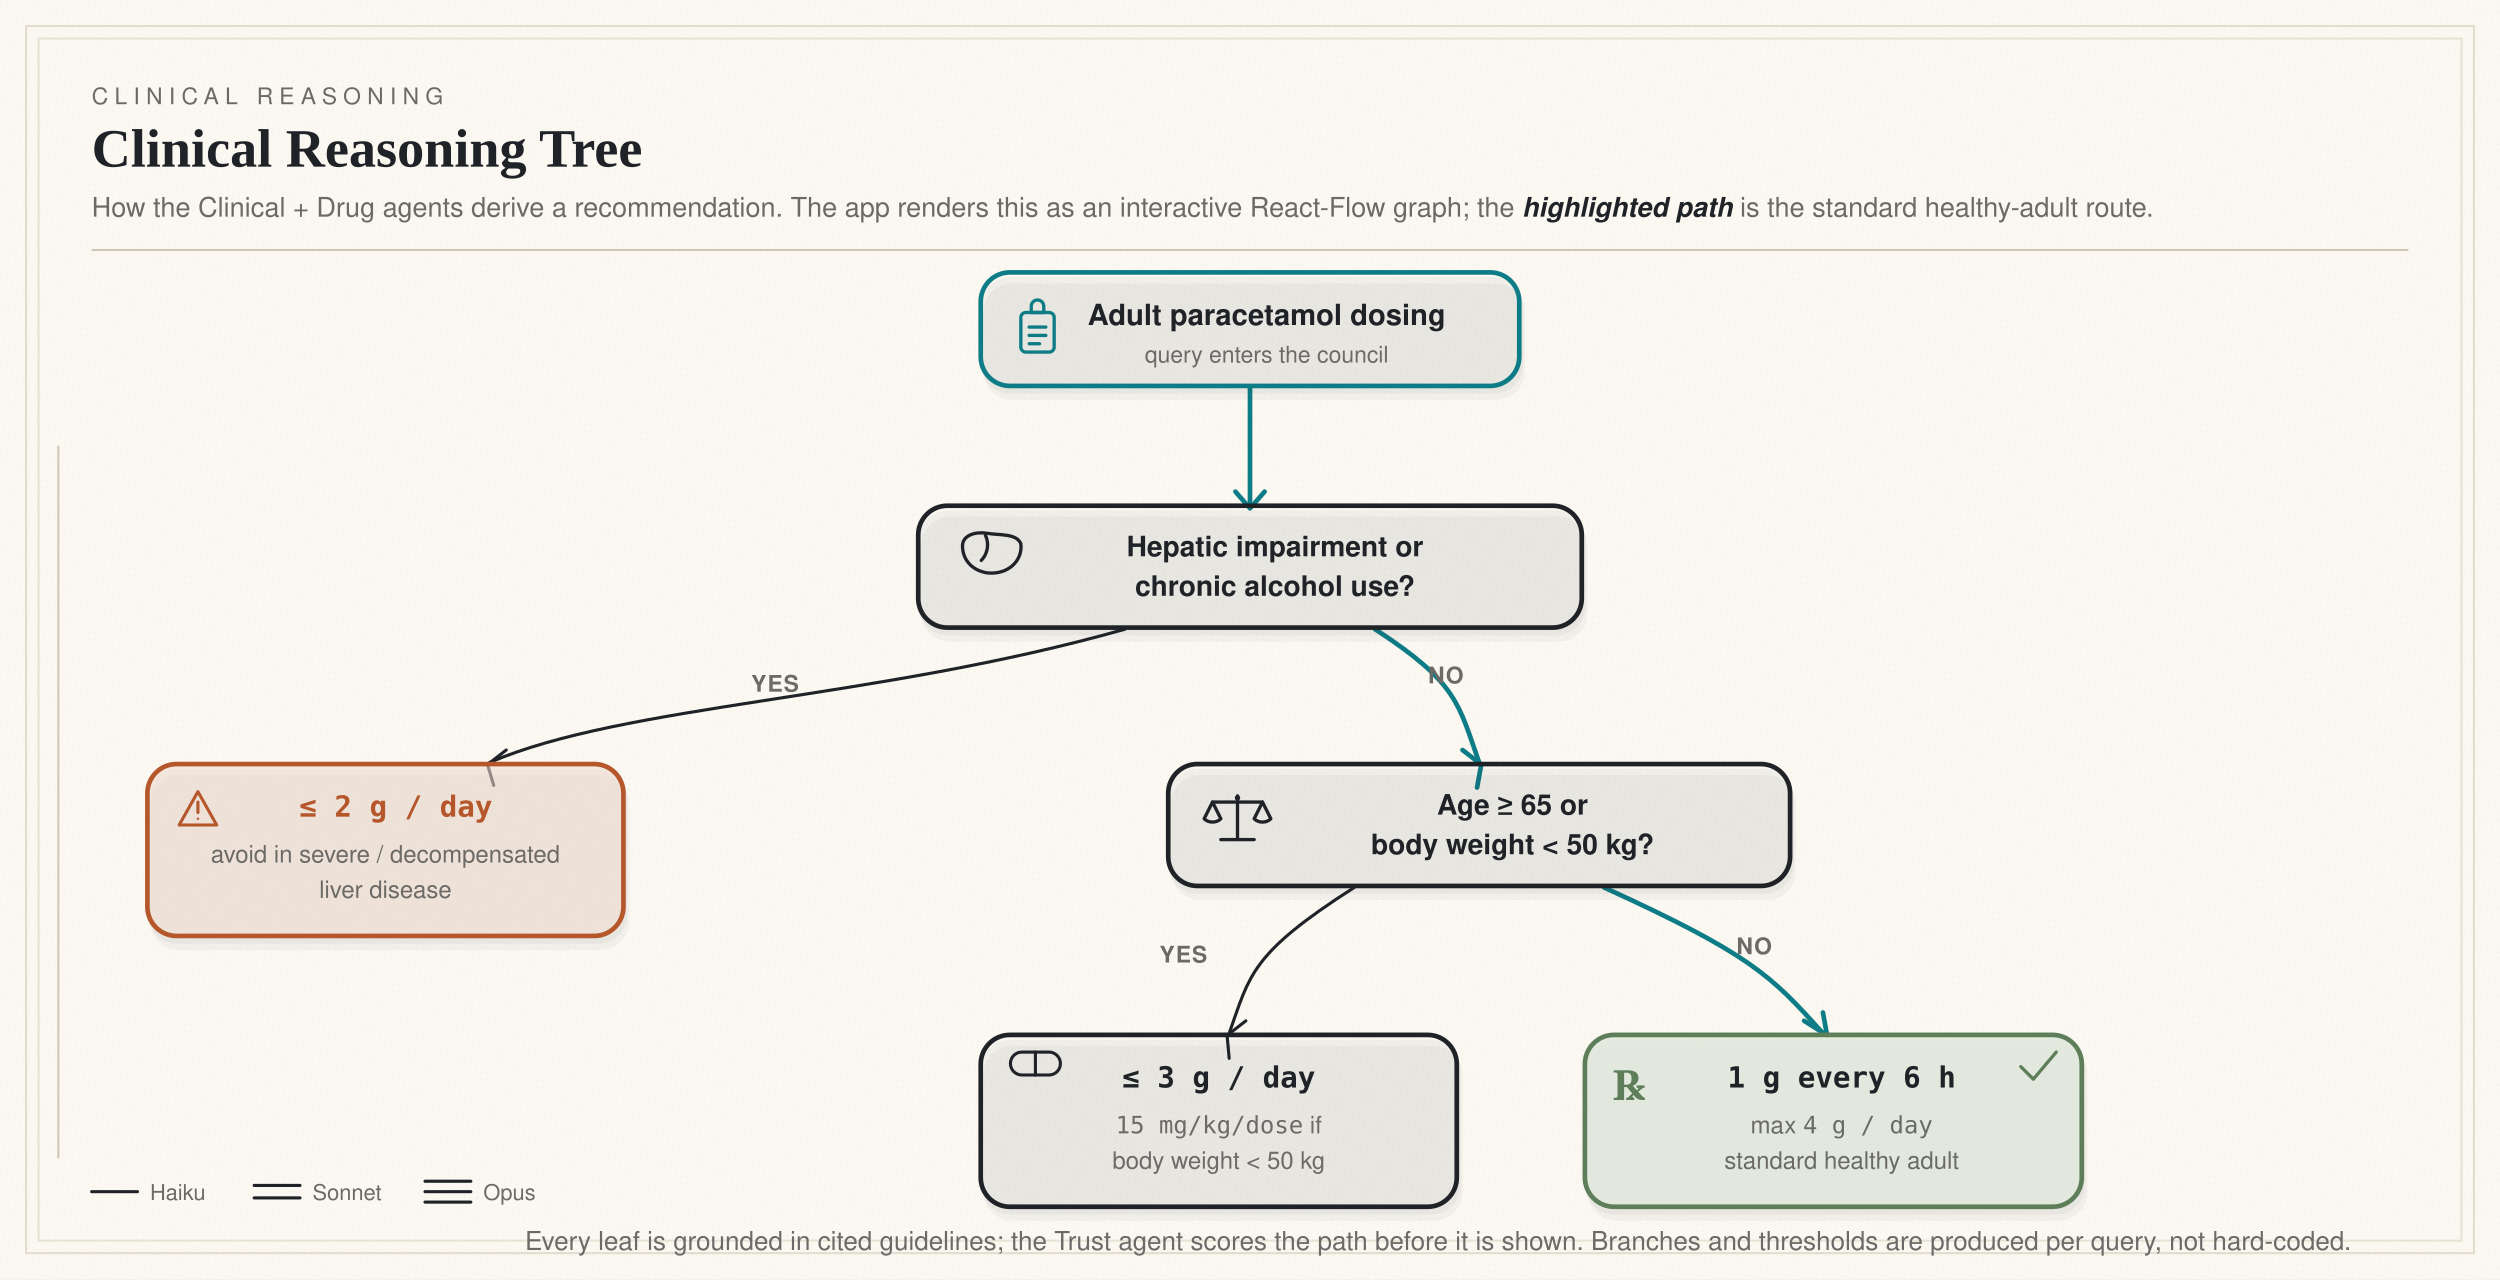
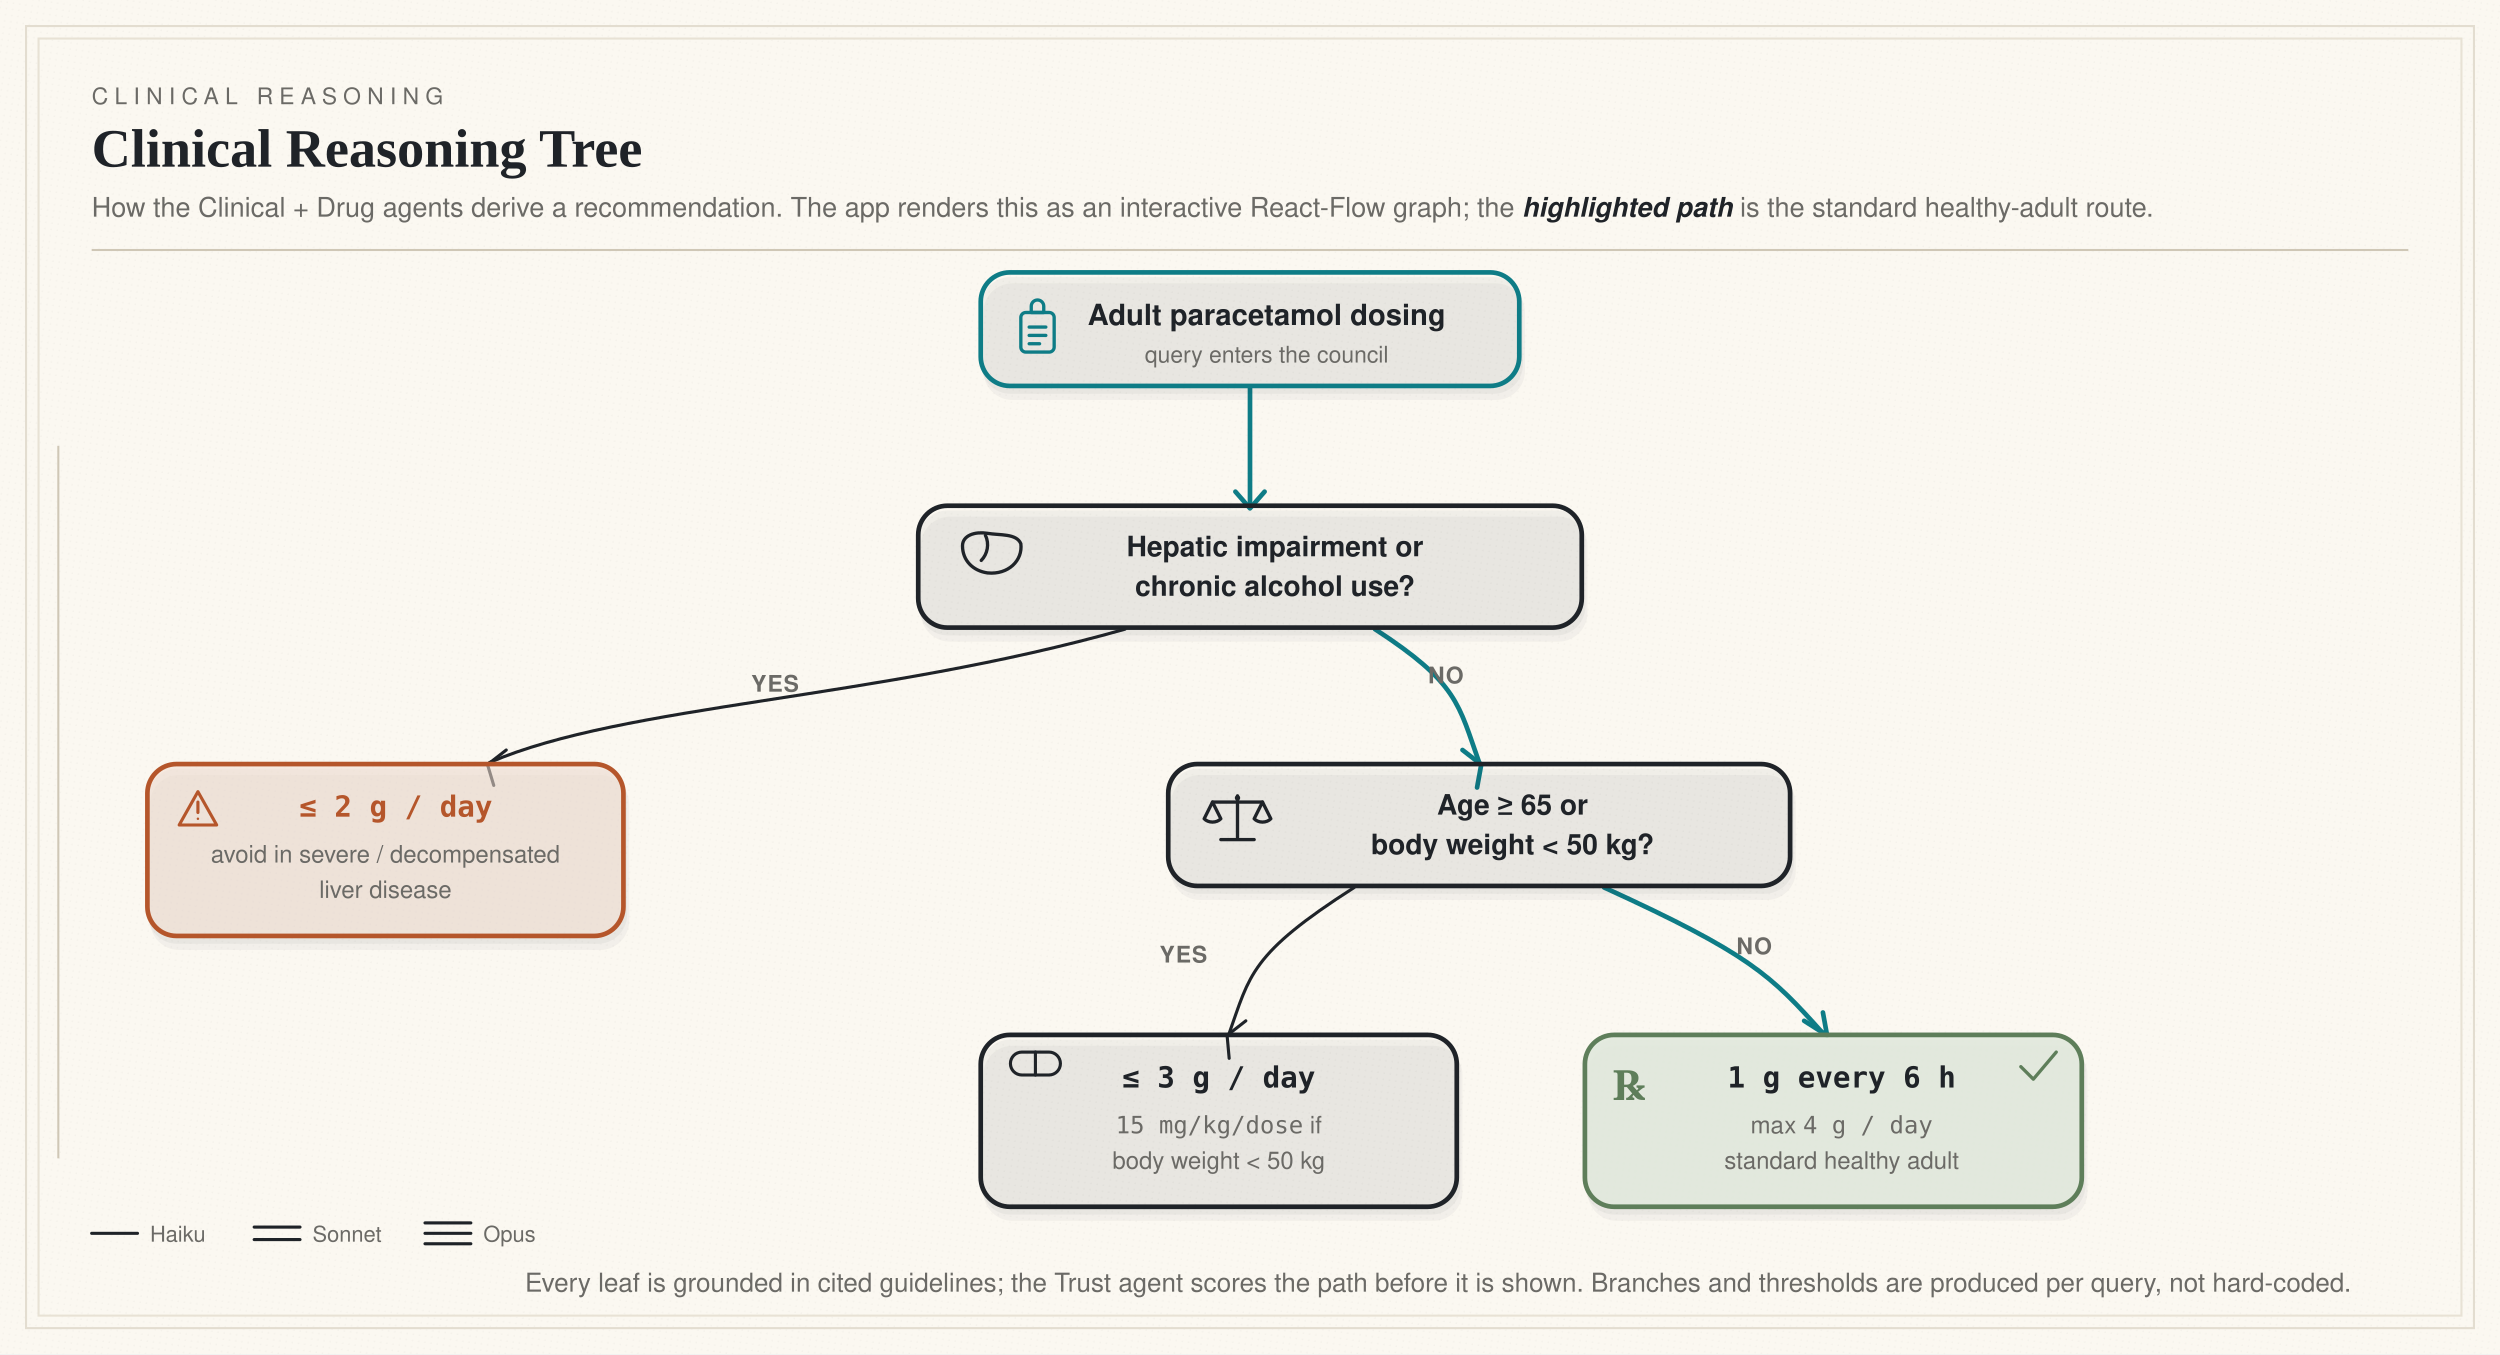
- <svg xmlns="http://www.w3.org/2000/svg" viewBox="0 0 1200 614" width="1200" height="614" role="img" aria-label="CerebraLink clinical reasoning decision tree">
+ <svg xmlns="http://www.w3.org/2000/svg" viewBox="0 0 1200 650" width="1200" height="650" role="img" aria-label="CerebraLink clinical reasoning decision tree">
  <defs>
    <style>
      .serif{font-family:Georgia,'Times New Roman',serif}
      .sans{font-family:'Segoe UI',-apple-system,Helvetica,Arial,sans-serif}
      .mono{font-family:'SFMono-Regular',ui-monospace,Menlo,Consolas,monospace}
      .ink{fill:#1F2328}.muted{fill:#6B6A66}
      .s{fill:none;stroke:#1F2328;stroke-linecap:round;stroke-linejoin:round;vector-effect:non-scaling-stroke}
      .hair{fill:none;stroke:#CFC7B6;stroke-width:1;vector-effect:non-scaling-stroke}
      .nt{fill:#1F2328;font-weight:600}
      .ns{fill:#6B6A66}
      .num{fill:#1F2328;font-weight:600}
      .yes{fill:#6B6A66;font-weight:700;letter-spacing:0.5px}
    </style>
    <pattern id="grain" width="3" height="3" patternUnits="userSpaceOnUse" patternTransform="rotate(8)">
      <circle cx="0.6" cy="0.6" r="0.32" fill="#1F2328" fill-opacity="0.05" />
    </pattern>
  </defs>
-   <rect x="0" y="0" width="1200" height="614" fill="#FBF8F1" />
-   <rect x="0" y="0" width="1200" height="614" fill="url(#grain)" />
-   <rect x="12.5" y="12.5" width="1175" height="589" fill="none" stroke="#E3DDD0" />
-   <rect x="18.5" y="18.5" width="1163" height="577" fill="none" stroke="#E8E2D5" />
+   <rect x="0" y="0" width="1200" height="650" fill="#FBF8F1" />
+   <rect x="0" y="0" width="1200" height="650" fill="url(#grain)" />
+   <rect x="12.5" y="12.5" width="1175" height="625" fill="none" stroke="#E3DDD0" />
+   <rect x="18.5" y="18.5" width="1163" height="613" fill="none" stroke="#E8E2D5" />
  <text x="44" y="50" class="sans muted" font-size="11" letter-spacing="3">CLINICAL REASONING</text>
  <text x="44" y="80" class="serif ink" font-size="26" font-weight="700">Clinical Reasoning Tree</text>
  <text x="44" y="104" class="sans muted" font-size="13">How the Clinical + Drug agents derive a recommendation. The app renders this as an interactive React-Flow graph; the <tspan class="ink" font-weight="700" font-style="italic">highlighted path</tspan> is the standard healthy-adult route.</text>
  <line class="hair" x1="44" y1="120" x2="1156" y2="120" />
  <line class="hair" x1="28" y1="214" x2="28" y2="556" />
  <g transform="translate(0,66)">
    <g class="s" stroke="#1F2328" stroke-width="1.5">
      <path d="M540,236 C420,270 300,272 235,300" />
      <path d="M650,360 C600,392 600,402 590,430" />
    </g>
    <path class="s" style="stroke:#0E7C86" stroke-width="2.25" d="M600,120 V176" />
    <path class="s" style="stroke:#0E7C86" stroke-width="2.25" d="M660,236 C700,262 700,272 710,300" />
    <path class="s" style="stroke:#0E7C86" stroke-width="2.25" d="M770,360 C840,392 850,402 875,430" />
    <path class="s" stroke="#1F2328" stroke-width="1.5" d="M243,294 l-9,7 l3,10" />
    <path class="s" stroke="#1F2328" stroke-width="1.5" d="M598,424 l-9,7 l1,11" />
    <path class="s" style="stroke:#0E7C86" stroke-width="2.25" d="M593,170 l7,8 l7,-8" />
    <path class="s" style="stroke:#0E7C86" stroke-width="2.25" d="M702,294 l9,7 l-2,11" />
    <path class="s" style="stroke:#0E7C86" stroke-width="2.25" d="M866,424 l11,7 l-2,-11" />
    <text x="372" y="266" class="sans yes" font-size="11" text-anchor="middle">YES</text>
    <text x="694" y="262" class="sans muted" font-size="11" font-weight="700" letter-spacing="0.5" text-anchor="middle">NO</text>
    <text x="568" y="396" class="sans yes" font-size="11" text-anchor="middle">YES</text>
    <text x="842" y="392" class="sans muted" font-size="11" font-weight="700" letter-spacing="0.5" text-anchor="middle">NO</text>
    <g transform="translate(470,64)">
      <rect x="2" y="6" width="260" height="56" rx="14" fill="#1F2328" opacity="0.04" />
      <rect x="1" y="3" width="260" height="56" rx="14" fill="#1F2328" opacity="0.05" />
      <rect class="s" x="0.75" y="0.75" width="258.5" height="54.5" rx="14" fill="#FFFFFF" style="stroke:#0E7C86" stroke-width="2.25" />
      <g class="s" style="stroke:#0E7C86" stroke-width="1.6" transform="translate(20,18)">
        <rect x="0" y="2" width="16" height="19" rx="2.4" />
        <path d="M5,2 V-1 a3,3 0 0 1 6,0 V2 Z" />
        <path d="M4,9 H12 M4,13 H12 M4,17 H9" />
      </g>
      <text x="138" y="26" text-anchor="middle" class="sans nt" font-size="14">Adult paracetamol dosing</text>
      <text x="138" y="44" text-anchor="middle" class="sans ns" font-size="11">query enters the council</text>
    </g>
    <g transform="translate(440,176)">
      <rect x="2" y="6" width="320" height="60" rx="14" fill="#1F2328" opacity="0.04" />
      <rect x="1" y="3" width="320" height="60" rx="14" fill="#1F2328" opacity="0.05" />
      <rect class="s" x="0.75" y="0.75" width="318.5" height="58.5" rx="14" fill="#FFFFFF" stroke="#1F2328" stroke-width="2.25" />
      <g class="s" stroke-width="1.6" transform="translate(22,16)">
        <path d="M0,4 C0,-1 6,-3 12,-2 C18,-1 26,-2 28,3 C29,11 22,18 12,17 C5,16 0,11 0,4 Z" />
        <path d="M11,-1 C13,3 12,8 9,11" />
      </g>
      <text x="172" y="25" text-anchor="middle" class="sans nt" font-size="13.5">Hepatic impairment or</text>
      <text x="172" y="44" text-anchor="middle" class="sans nt" font-size="13.5">chronic alcohol use?</text>
    </g>
    <g transform="translate(70,300)">
      <rect x="2" y="6" width="230" height="84" rx="14" fill="#1F2328" opacity="0.04" />
      <rect x="1" y="3" width="230" height="84" rx="14" fill="#1F2328" opacity="0.05" />
      <rect x="0.75" y="0.75" width="228.5" height="82.5" rx="14" fill="#F2DED2" fill-opacity="0.55" stroke="#B5562B" stroke-width="2.25" vector-effect="non-scaling-stroke" stroke-linejoin="round" />
      <g class="s" style="stroke:#B5562B" stroke-width="1.5" transform="translate(16,14)">
        <path d="M9,0 L18,16 L0,16 Z" />
        <line x1="9" y1="5" x2="9" y2="10" />
        <circle cx="9" cy="13" r="0.6" fill="#B5562B" stroke="none" />
      </g>
      <text x="120" y="26" text-anchor="middle" class="sans num" font-size="14">
        <tspan class="mono" fill="#B5562B">≤ 2 g / day</tspan>
      </text>
      <text x="115" y="48" text-anchor="middle" class="sans ns" font-size="11.5">avoid in severe / decompensated</text>
      <text x="115" y="65" text-anchor="middle" class="sans ns" font-size="11.5">liver disease</text>
    </g>
    <g transform="translate(560,300)">
      <rect x="2" y="6" width="300" height="60" rx="14" fill="#1F2328" opacity="0.04" />
      <rect x="1" y="3" width="300" height="60" rx="14" fill="#1F2328" opacity="0.05" />
      <rect class="s" x="0.75" y="0.75" width="298.5" height="58.5" rx="14" fill="#FFFFFF" stroke="#1F2328" stroke-width="2.25" />
      <g class="s" stroke-width="1.6" transform="translate(20,15)">
        <path d="M14,1 V21" />
        <path d="M6,22 H22" />
        <path d="M2,4 H26" />
        <circle cx="14" cy="2" r="1.3" fill="#1F2328" stroke="none" />
        <path d="M2,4 L-2,12 a5,4 0 0 0 8,0 Z" />
        <path d="M26,4 L22,12 a5,4 0 0 0 8,0 Z" />
      </g>
      <text x="166" y="25" text-anchor="middle" class="sans nt" font-size="13.5">Age ≥ 65 or</text>
      <text x="166" y="44" text-anchor="middle" class="sans nt" font-size="13.5">body weight &lt; 50 kg?</text>
    </g>
    <g transform="translate(470,430)">
      <rect x="2" y="6" width="230" height="84" rx="14" fill="#1F2328" opacity="0.04" />
      <rect x="1" y="3" width="230" height="84" rx="14" fill="#1F2328" opacity="0.05" />
      <rect class="s" x="0.75" y="0.75" width="228.5" height="82.5" rx="14" fill="#FFFFFF" stroke="#1F2328" stroke-width="2.25" />
      <g class="s" stroke-width="1.5" transform="translate(15,14)">
        <rect x="0" y="-5" width="24" height="11" rx="5.5" />
        <line x1="12" y1="-5" x2="12" y2="6" />
      </g>
      <text x="115" y="26" text-anchor="middle" class="sans num" font-size="14">
        <tspan class="mono">≤ 3 g / day</tspan>
      </text>
      <text x="115" y="48" text-anchor="middle" class="sans ns" font-size="11.5">
        <tspan class="mono">15 mg/kg/dose</tspan> if</text>
      <text x="115" y="65" text-anchor="middle" class="sans ns" font-size="11.5">body weight &lt; 50 kg</text>
    </g>
    <g transform="translate(760,430)">
      <rect x="2" y="6" width="240" height="84" rx="14" fill="#1F2328" opacity="0.04" />
      <rect x="1" y="3" width="240" height="84" rx="14" fill="#1F2328" opacity="0.05" />
      <rect x="0.75" y="0.75" width="238.5" height="82.5" rx="14" fill="#E0E9DC" fill-opacity="0.85" stroke="#5E7E5A" stroke-width="2.25" vector-effect="non-scaling-stroke" stroke-linejoin="round" />
      <text x="14" y="32" class="serif" fill="#5E7E5A" font-size="20" font-weight="700">℞</text>
      <path class="s" style="stroke:#5E7E5A" stroke-width="1.6" d="M210,16 l6,6 l11,-13" />
      <text x="124" y="26" text-anchor="middle" class="sans num" font-size="14">
        <tspan class="mono">1 g every 6 h</tspan>
      </text>
      <text x="124" y="48" text-anchor="middle" class="sans ns" font-size="11.5">max <tspan class="mono">4 g / day</tspan>
      </text>
      <text x="124" y="65" text-anchor="middle" class="sans ns" font-size="11.5">standard healthy adult</text>
    </g>
  </g>
-   <g transform="translate(44,576)">
+   <g transform="translate(44,596)">
    <g class="s" stroke="#1F2328" stroke-width="1.5">
      <line x1="0" y1="-4" x2="22" y2="-4" />
    </g>
    <text x="28" y="0" class="sans muted" font-size="10.5">Haiku</text>
    <g class="s" stroke="#1F2328" stroke-width="1.5" transform="translate(78,0)">
      <line x1="0" y1="-7" x2="22" y2="-7" />
      <line x1="0" y1="-1" x2="22" y2="-1" />
    </g>
    <text x="106" y="0" class="sans muted" font-size="10.5">Sonnet</text>
    <g class="s" stroke="#1F2328" stroke-width="1.5" transform="translate(160,0)">
      <line x1="0" y1="-9" x2="22" y2="-9" />
      <line x1="0" y1="-4" x2="22" y2="-4" />
      <line x1="0" y1="1" x2="22" y2="1" />
    </g>
    <text x="188" y="0" class="sans muted" font-size="10.5">Opus</text>
  </g>
-   <text x="252" y="600" class="sans muted" font-size="12.5">Every leaf is grounded in cited guidelines; the Trust agent scores the path before it is shown. Branches and thresholds are produced per query, not hard-coded.</text>
+   <text x="252" y="620" class="sans muted" font-size="12.5">Every leaf is grounded in cited guidelines; the Trust agent scores the path before it is shown. Branches and thresholds are produced per query, not hard-coded.</text>
</svg>
